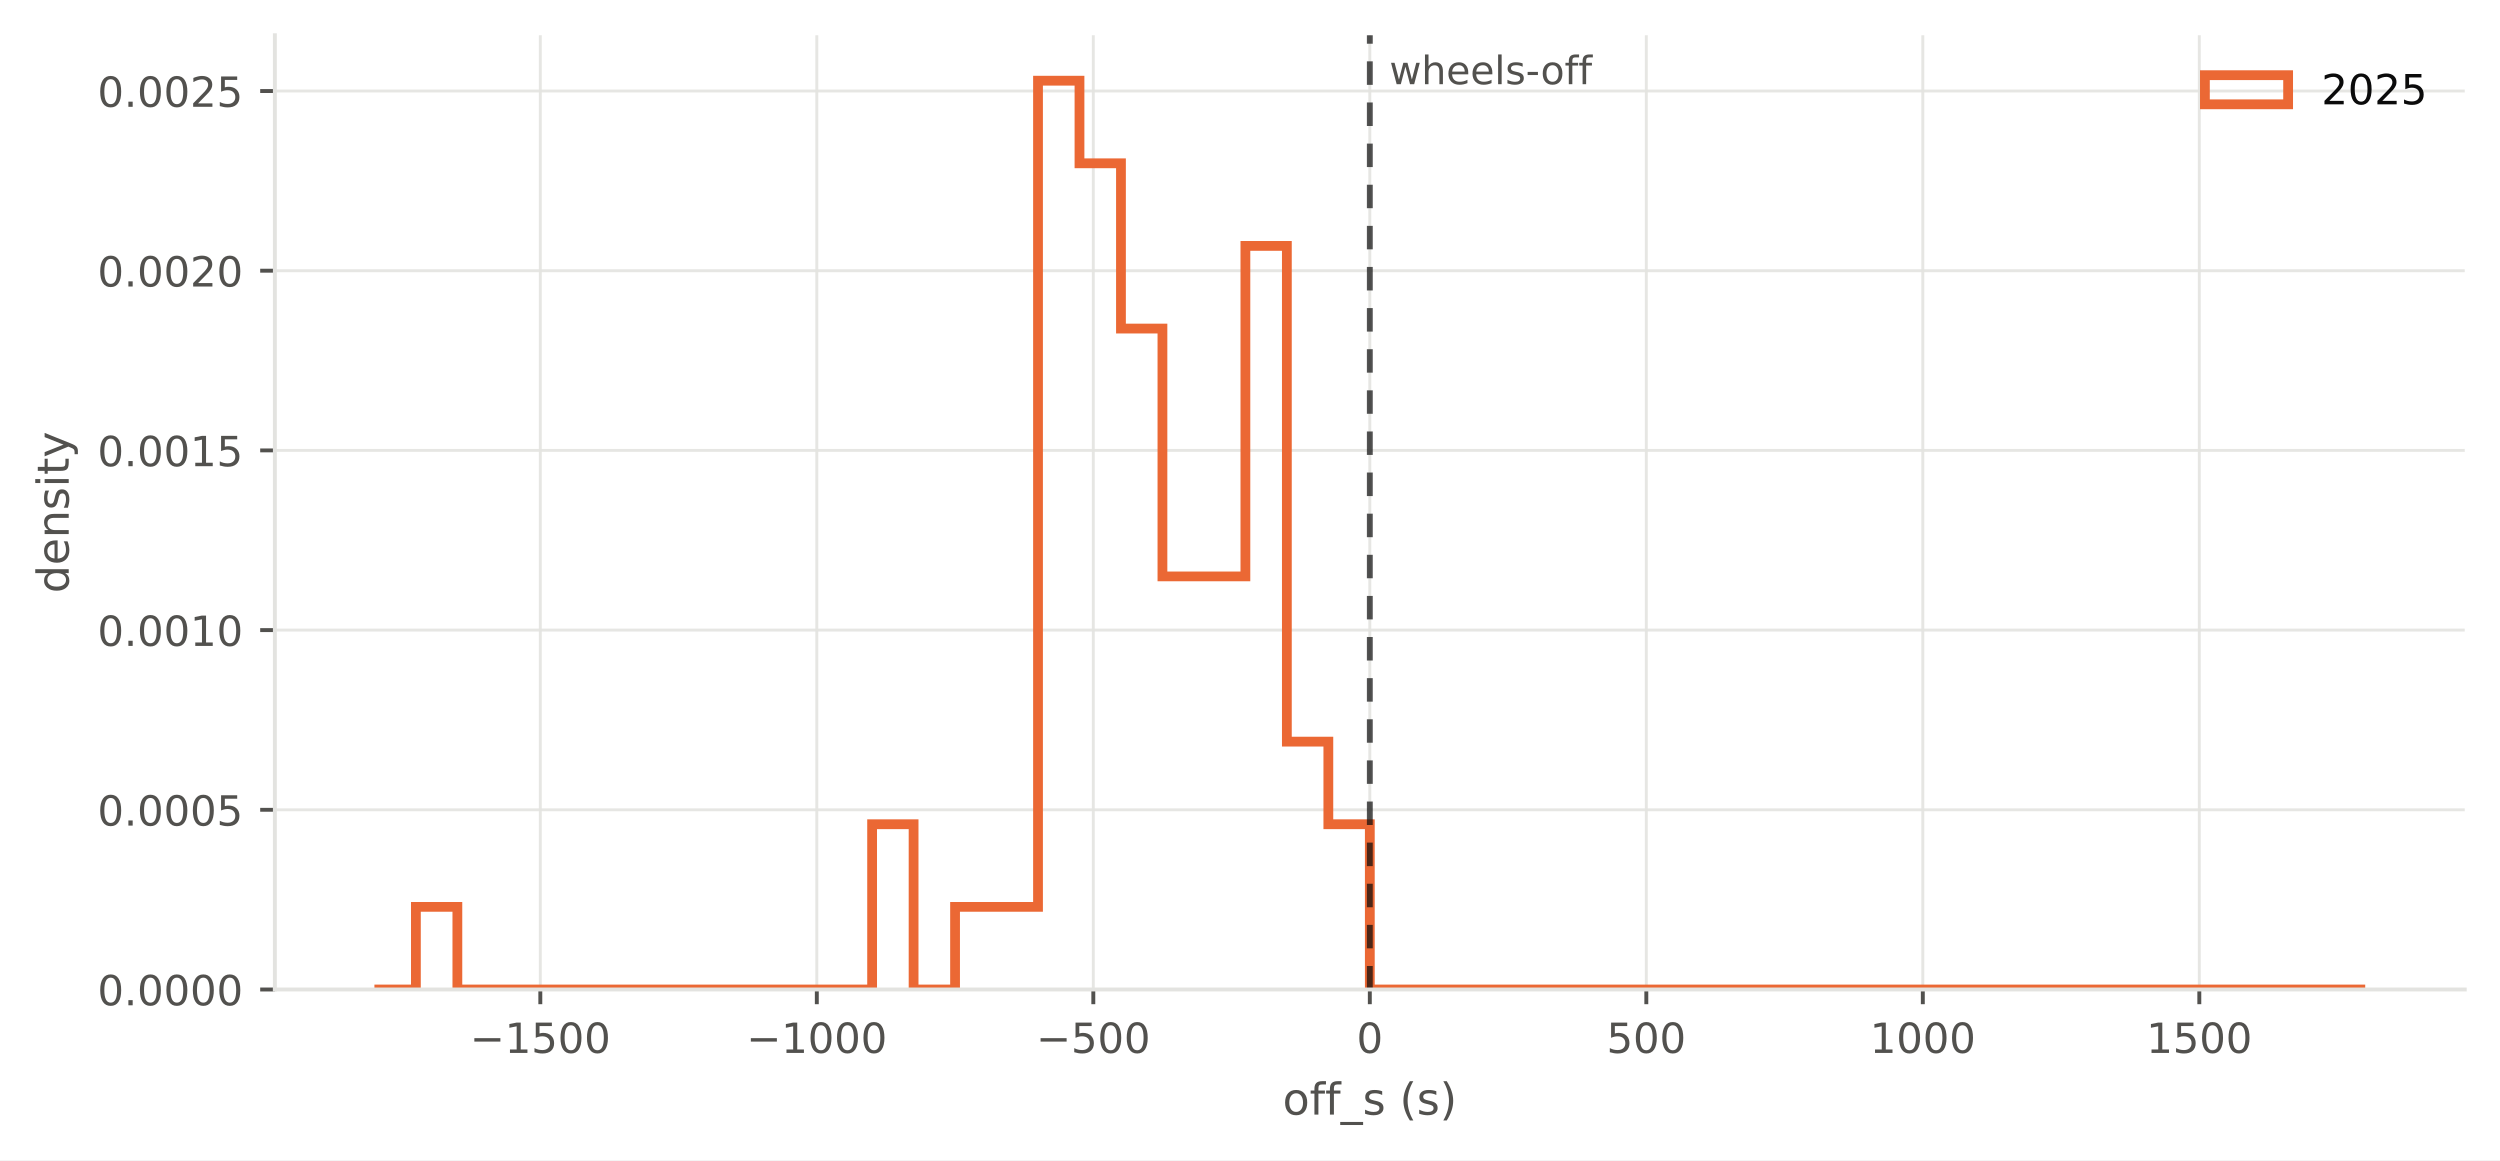
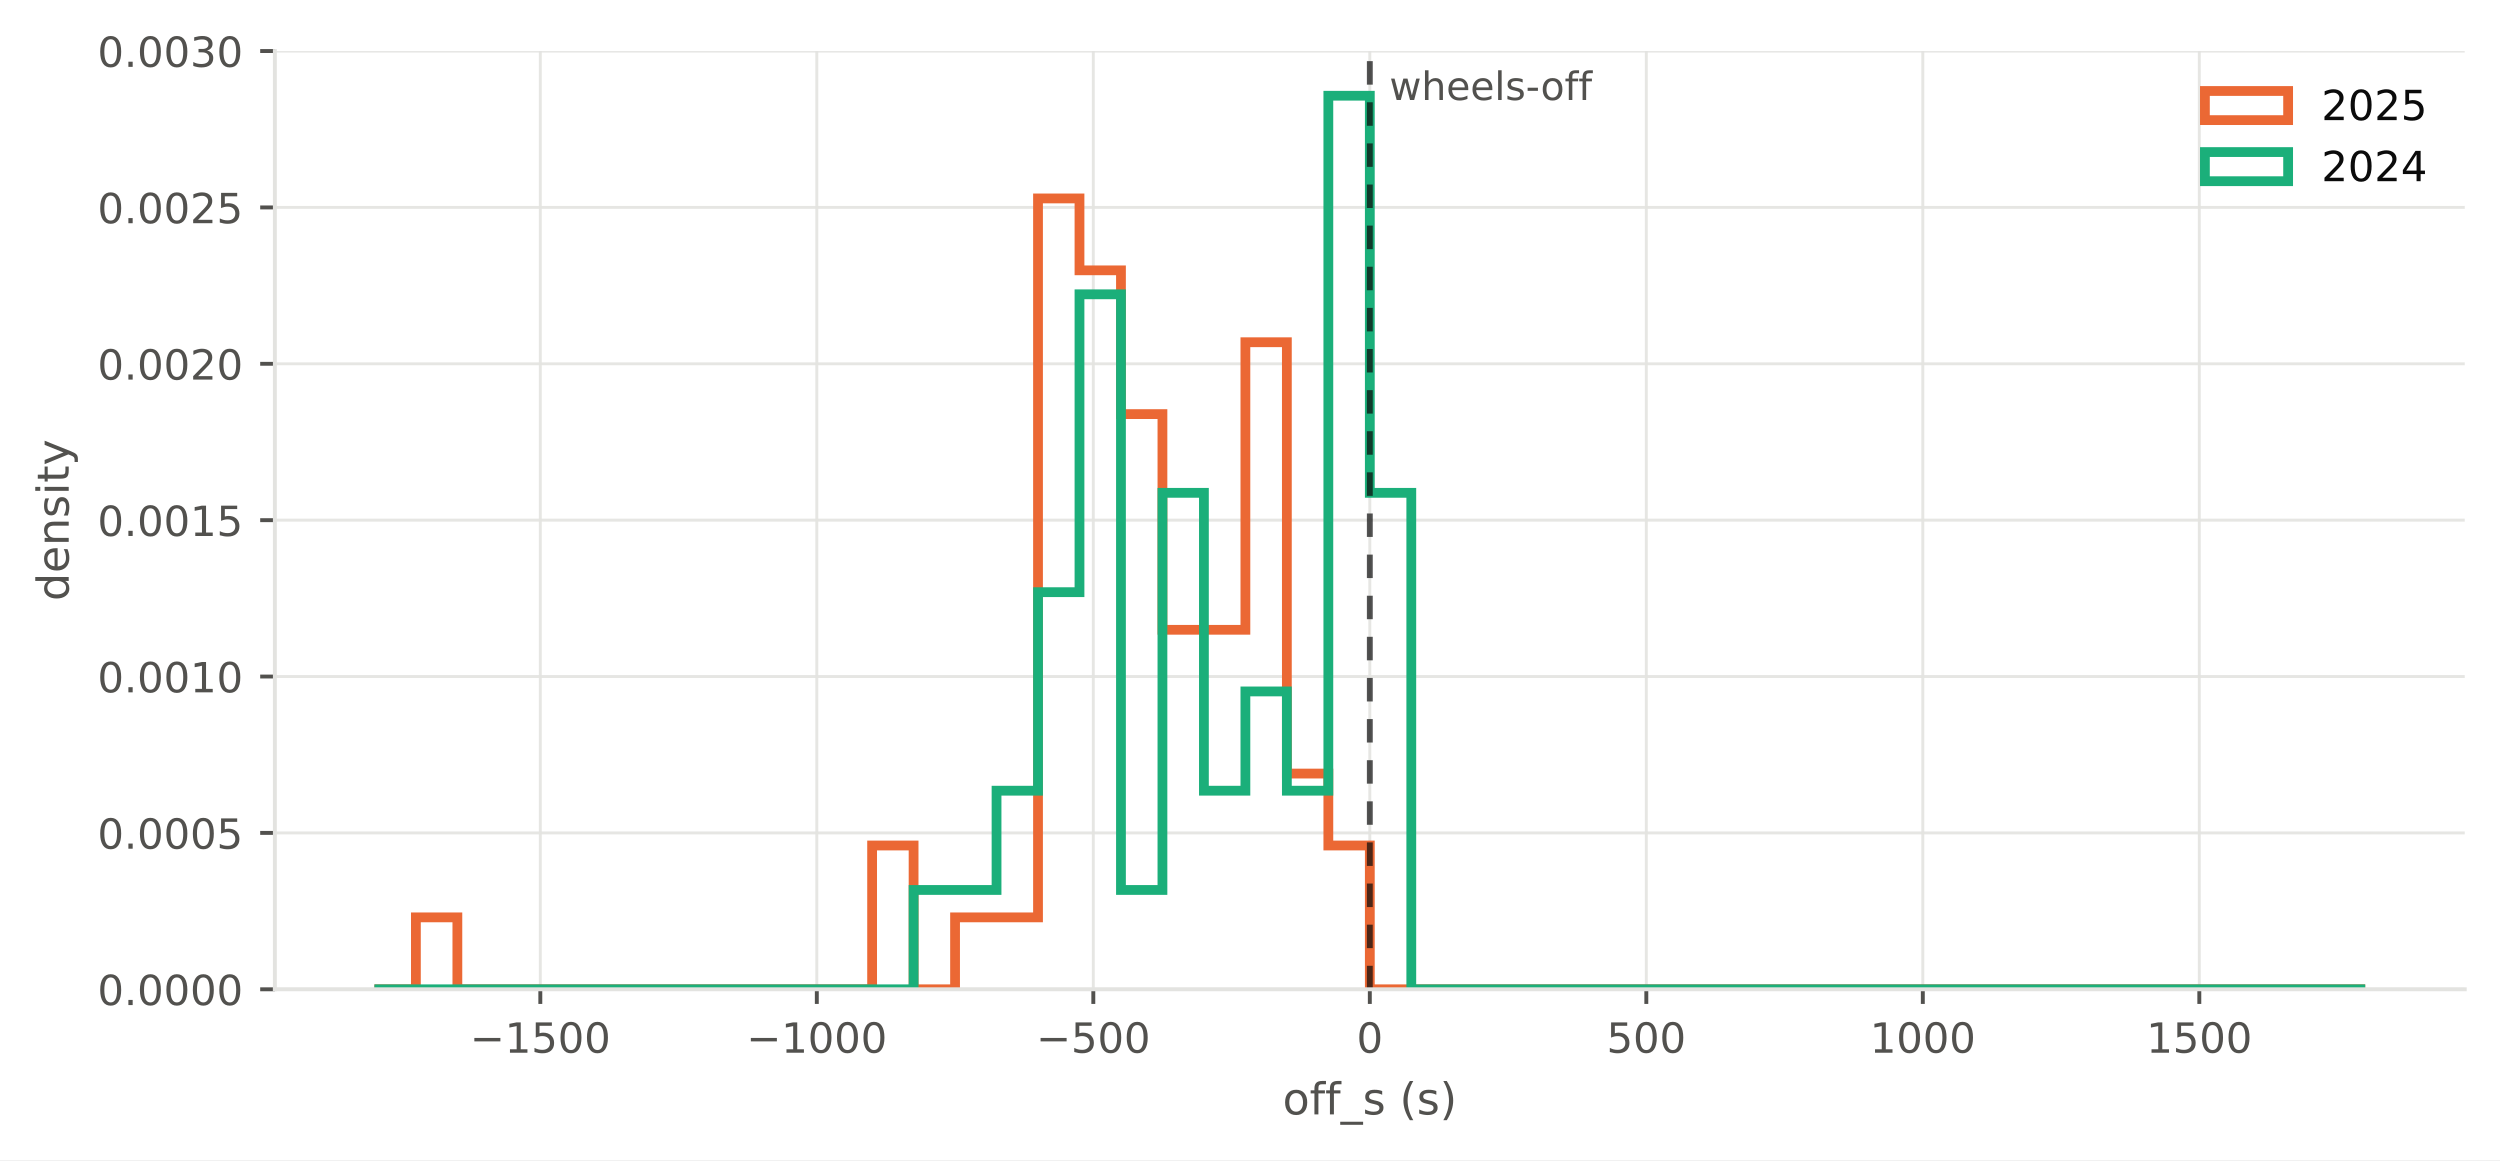
- <svg xmlns="http://www.w3.org/2000/svg" xmlns:xlink="http://www.w3.org/1999/xlink" width="510.707pt" height="237.022pt" viewBox="0 0 510.707 237.022" version="1.1">
+ <svg xmlns="http://www.w3.org/2000/svg" xmlns:xlink="http://www.w3.org/1999/xlink" width="510.707pt" height="236.979pt" viewBox="0 0 510.707 236.979" version="1.1">
  <defs>
    <style type="text/css">*{stroke-linejoin: round; stroke-linecap: butt}</style>
  </defs>
  <g id="figure_1">
    <g id="patch_1">
-       <path d="M 0 237.022  L 510.707 237.022  L 510.707 0  L 0 0  z " style="fill: #ffffff" />
+       <path d="M 0 236.979  L 510.707 236.979  L 510.707 0  L 0 0  z " style="fill: #ffffff" />
    </g>
    <g id="axes_1">
      <g id="patch_2">
-         <path d="M 56.152 202.135  L 503.507 202.135  L 503.507 7.2  L 56.152 7.2  z " style="fill: #ffffff" />
+         <path d="M 56.152 202.092  L 503.507 202.092  L 503.507 10.429  L 56.152 10.429  z " style="fill: #ffffff" />
      </g>
      <g id="matplotlib.axis_1">
        <g id="xtick_1">
          <g id="line2d_1">
-             <path d="M 110.377 202.135  L 110.377 7.2  " clip-path="url(#pdf9d7097d1)" style="fill: none; stroke: #e3e3e0; stroke-opacity: 0.9; stroke-width: 0.6; stroke-linecap: square" />
+             <path d="M 110.377 202.092  L 110.377 10.429  " clip-path="url(#p110b39c053)" style="fill: none; stroke: #e3e3e0; stroke-opacity: 0.9; stroke-width: 0.6; stroke-linecap: square" />
          </g>
          <g id="line2d_2">
            <defs>
-               <path id="mf3d784b08e" d="M 0 0  L 0 3  " style="stroke: #52514e; stroke-width: 0.8" />
+               <path id="m35bd0a7bce" d="M 0 0  L 0 3  " style="stroke: #52514e; stroke-width: 0.8" />
            </defs>
            <g>
-               <use xlink:href="#mf3d784b08e" x="110.377" y="202.135" style="fill: #52514e; stroke: #52514e; stroke-width: 0.8" />
+               <use xlink:href="#m35bd0a7bce" x="110.377" y="202.092" style="fill: #52514e; stroke: #52514e; stroke-width: 0.8" />
            </g>
          </g>
          <g id="text_1">
-             <g style="fill: #52514e" transform="translate(95.99952 215.0939) scale(0.085 -0.085)">
+             <g style="fill: #52514e" transform="translate(95.99952 215.0505) scale(0.085 -0.085)">
              <defs>
                <path id="DejaVuSans-2212" d="M 678 2272  L 4684 2272  L 4684 1741  L 678 1741  L 678 2272  z " transform="scale(0.015625)" />
                <path id="DejaVuSans-31" d="M 794 531  L 1825 531  L 1825 4091  L 703 3866  L 703 4441  L 1819 4666  L 2450 4666  L 2450 531  L 3481 531  L 3481 0  L 794 0  L 794 531  z " transform="scale(0.015625)" />
                <path id="DejaVuSans-35" d="M 691 4666  L 3169 4666  L 3169 4134  L 1269 4134  L 1269 2991  Q 1406 3038 1543 3061  Q 1681 3084 1819 3084  Q 2600 3084 3056 2656  Q 3513 2228 3513 1497  Q 3513 744 3044 326  Q 2575 -91 1722 -91  Q 1428 -91 1123 -41  Q 819 9 494 109  L 494 744  Q 775 591 1075 516  Q 1375 441 1709 441  Q 2250 441 2565 725  Q 2881 1009 2881 1497  Q 2881 1984 2565 2268  Q 2250 2553 1709 2553  Q 1456 2553 1204 2497  Q 953 2441 691 2322  L 691 4666  z " transform="scale(0.015625)" />
                <path id="DejaVuSans-30" d="M 2034 4250  Q 1547 4250 1301 3770  Q 1056 3291 1056 2328  Q 1056 1369 1301 889  Q 1547 409 2034 409  Q 2525 409 2770 889  Q 3016 1369 3016 2328  Q 3016 3291 2770 3770  Q 2525 4250 2034 4250  z M 2034 4750  Q 2819 4750 3233 4129  Q 3647 3509 3647 2328  Q 3647 1150 3233 529  Q 2819 -91 2034 -91  Q 1250 -91 836 529  Q 422 1150 422 2328  Q 422 3509 836 4129  Q 1250 4750 2034 4750  z " transform="scale(0.015625)" />
              </defs>
              <use xlink:href="#DejaVuSans-2212" />
              <use xlink:href="#DejaVuSans-31" transform="translate(83.78906 0)" />
              <use xlink:href="#DejaVuSans-35" transform="translate(147.4121 0)" />
              <use xlink:href="#DejaVuSans-30" transform="translate(211.0352 0)" />
              <use xlink:href="#DejaVuSans-30" transform="translate(274.6582 0)" />
            </g>
          </g>
        </g>
        <g id="xtick_2">
          <g id="line2d_3">
-             <path d="M 166.861 202.135  L 166.861 7.2  " clip-path="url(#pdf9d7097d1)" style="fill: none; stroke: #e3e3e0; stroke-opacity: 0.9; stroke-width: 0.6; stroke-linecap: square" />
+             <path d="M 166.861 202.092  L 166.861 10.429  " clip-path="url(#p110b39c053)" style="fill: none; stroke: #e3e3e0; stroke-opacity: 0.9; stroke-width: 0.6; stroke-linecap: square" />
          </g>
          <g id="line2d_4">
            <g>
-               <use xlink:href="#mf3d784b08e" x="166.861" y="202.135" style="fill: #52514e; stroke: #52514e; stroke-width: 0.8" />
+               <use xlink:href="#m35bd0a7bce" x="166.861" y="202.092" style="fill: #52514e; stroke: #52514e; stroke-width: 0.8" />
            </g>
          </g>
          <g id="text_2">
-             <g style="fill: #52514e" transform="translate(152.4837 215.0939) scale(0.085 -0.085)">
+             <g style="fill: #52514e" transform="translate(152.4837 215.0505) scale(0.085 -0.085)">
              <use xlink:href="#DejaVuSans-2212" />
              <use xlink:href="#DejaVuSans-31" transform="translate(83.78906 0)" />
              <use xlink:href="#DejaVuSans-30" transform="translate(147.4121 0)" />
              <use xlink:href="#DejaVuSans-30" transform="translate(211.0352 0)" />
              <use xlink:href="#DejaVuSans-30" transform="translate(274.6582 0)" />
            </g>
          </g>
        </g>
        <g id="xtick_3">
          <g id="line2d_5">
-             <path d="M 223.345 202.135  L 223.345 7.2  " clip-path="url(#pdf9d7097d1)" style="fill: none; stroke: #e3e3e0; stroke-opacity: 0.9; stroke-width: 0.6; stroke-linecap: square" />
+             <path d="M 223.345 202.092  L 223.345 10.429  " clip-path="url(#p110b39c053)" style="fill: none; stroke: #e3e3e0; stroke-opacity: 0.9; stroke-width: 0.6; stroke-linecap: square" />
          </g>
          <g id="line2d_6">
            <g>
-               <use xlink:href="#mf3d784b08e" x="223.345" y="202.135" style="fill: #52514e; stroke: #52514e; stroke-width: 0.8" />
+               <use xlink:href="#m35bd0a7bce" x="223.345" y="202.092" style="fill: #52514e; stroke: #52514e; stroke-width: 0.8" />
            </g>
          </g>
          <g id="text_3">
-             <g style="fill: #52514e" transform="translate(211.6719 215.0939) scale(0.085 -0.085)">
+             <g style="fill: #52514e" transform="translate(211.6719 215.0505) scale(0.085 -0.085)">
              <use xlink:href="#DejaVuSans-2212" />
              <use xlink:href="#DejaVuSans-35" transform="translate(83.78906 0)" />
              <use xlink:href="#DejaVuSans-30" transform="translate(147.4121 0)" />
              <use xlink:href="#DejaVuSans-30" transform="translate(211.0352 0)" />
            </g>
          </g>
        </g>
        <g id="xtick_4">
          <g id="line2d_7">
-             <path d="M 279.83 202.135  L 279.83 7.2  " clip-path="url(#pdf9d7097d1)" style="fill: none; stroke: #e3e3e0; stroke-opacity: 0.9; stroke-width: 0.6; stroke-linecap: square" />
+             <path d="M 279.83 202.092  L 279.83 10.429  " clip-path="url(#p110b39c053)" style="fill: none; stroke: #e3e3e0; stroke-opacity: 0.9; stroke-width: 0.6; stroke-linecap: square" />
          </g>
          <g id="line2d_8">
            <g>
-               <use xlink:href="#mf3d784b08e" x="279.83" y="202.135" style="fill: #52514e; stroke: #52514e; stroke-width: 0.8" />
+               <use xlink:href="#m35bd0a7bce" x="279.83" y="202.092" style="fill: #52514e; stroke: #52514e; stroke-width: 0.8" />
            </g>
          </g>
          <g id="text_4">
-             <g style="fill: #52514e" transform="translate(277.1256 215.0939) scale(0.085 -0.085)">
+             <g style="fill: #52514e" transform="translate(277.1256 215.0505) scale(0.085 -0.085)">
              <use xlink:href="#DejaVuSans-30" />
            </g>
          </g>
        </g>
        <g id="xtick_5">
          <g id="line2d_9">
-             <path d="M 336.314 202.135  L 336.314 7.2  " clip-path="url(#pdf9d7097d1)" style="fill: none; stroke: #e3e3e0; stroke-opacity: 0.9; stroke-width: 0.6; stroke-linecap: square" />
+             <path d="M 336.314 202.092  L 336.314 10.429  " clip-path="url(#p110b39c053)" style="fill: none; stroke: #e3e3e0; stroke-opacity: 0.9; stroke-width: 0.6; stroke-linecap: square" />
          </g>
          <g id="line2d_10">
            <g>
-               <use xlink:href="#mf3d784b08e" x="336.314" y="202.135" style="fill: #52514e; stroke: #52514e; stroke-width: 0.8" />
+               <use xlink:href="#m35bd0a7bce" x="336.314" y="202.092" style="fill: #52514e; stroke: #52514e; stroke-width: 0.8" />
            </g>
          </g>
          <g id="text_5">
-             <g style="fill: #52514e" transform="translate(328.2016 215.0939) scale(0.085 -0.085)">
+             <g style="fill: #52514e" transform="translate(328.2016 215.0505) scale(0.085 -0.085)">
              <use xlink:href="#DejaVuSans-35" />
              <use xlink:href="#DejaVuSans-30" transform="translate(63.62305 0)" />
              <use xlink:href="#DejaVuSans-30" transform="translate(127.2461 0)" />
            </g>
          </g>
        </g>
        <g id="xtick_6">
          <g id="line2d_11">
-             <path d="M 392.798 202.135  L 392.798 7.2  " clip-path="url(#pdf9d7097d1)" style="fill: none; stroke: #e3e3e0; stroke-opacity: 0.9; stroke-width: 0.6; stroke-linecap: square" />
+             <path d="M 392.798 202.092  L 392.798 10.429  " clip-path="url(#p110b39c053)" style="fill: none; stroke: #e3e3e0; stroke-opacity: 0.9; stroke-width: 0.6; stroke-linecap: square" />
          </g>
          <g id="line2d_12">
            <g>
-               <use xlink:href="#mf3d784b08e" x="392.798" y="202.135" style="fill: #52514e; stroke: #52514e; stroke-width: 0.8" />
+               <use xlink:href="#m35bd0a7bce" x="392.798" y="202.092" style="fill: #52514e; stroke: #52514e; stroke-width: 0.8" />
            </g>
          </g>
          <g id="text_6">
-             <g style="fill: #52514e" transform="translate(381.9817 215.0939) scale(0.085 -0.085)">
+             <g style="fill: #52514e" transform="translate(381.9817 215.0505) scale(0.085 -0.085)">
              <use xlink:href="#DejaVuSans-31" />
              <use xlink:href="#DejaVuSans-30" transform="translate(63.62305 0)" />
              <use xlink:href="#DejaVuSans-30" transform="translate(127.2461 0)" />
              <use xlink:href="#DejaVuSans-30" transform="translate(190.8691 0)" />
            </g>
          </g>
        </g>
        <g id="xtick_7">
          <g id="line2d_13">
-             <path d="M 449.282 202.135  L 449.282 7.2  " clip-path="url(#pdf9d7097d1)" style="fill: none; stroke: #e3e3e0; stroke-opacity: 0.9; stroke-width: 0.6; stroke-linecap: square" />
+             <path d="M 449.282 202.092  L 449.282 10.429  " clip-path="url(#p110b39c053)" style="fill: none; stroke: #e3e3e0; stroke-opacity: 0.9; stroke-width: 0.6; stroke-linecap: square" />
          </g>
          <g id="line2d_14">
            <g>
-               <use xlink:href="#mf3d784b08e" x="449.282" y="202.135" style="fill: #52514e; stroke: #52514e; stroke-width: 0.8" />
+               <use xlink:href="#m35bd0a7bce" x="449.282" y="202.092" style="fill: #52514e; stroke: #52514e; stroke-width: 0.8" />
            </g>
          </g>
          <g id="text_7">
-             <g style="fill: #52514e" transform="translate(438.4658 215.0939) scale(0.085 -0.085)">
+             <g style="fill: #52514e" transform="translate(438.4658 215.0505) scale(0.085 -0.085)">
              <use xlink:href="#DejaVuSans-31" />
              <use xlink:href="#DejaVuSans-35" transform="translate(63.62305 0)" />
              <use xlink:href="#DejaVuSans-30" transform="translate(127.2461 0)" />
              <use xlink:href="#DejaVuSans-30" transform="translate(190.8691 0)" />
            </g>
          </g>
        </g>
        <g id="text_8">
-           <g style="fill: #52514e" transform="translate(262.0279 227.7002) scale(0.09 -0.09)">
+           <g style="fill: #52514e" transform="translate(262.0279 227.6568) scale(0.09 -0.09)">
            <defs>
              <path id="DejaVuSans-6f" d="M 1959 3097  Q 1497 3097 1228 2736  Q 959 2375 959 1747  Q 959 1119 1226 758  Q 1494 397 1959 397  Q 2419 397 2687 759  Q 2956 1122 2956 1747  Q 2956 2369 2687 2733  Q 2419 3097 1959 3097  z M 1959 3584  Q 2709 3584 3137 3096  Q 3566 2609 3566 1747  Q 3566 888 3137 398  Q 2709 -91 1959 -91  Q 1206 -91 779 398  Q 353 888 353 1747  Q 353 2609 779 3096  Q 1206 3584 1959 3584  z " transform="scale(0.015625)" />
              <path id="DejaVuSans-66" d="M 2375 4863  L 2375 4384  L 1825 4384  Q 1516 4384 1395 4259  Q 1275 4134 1275 3809  L 1275 3500  L 2222 3500  L 2222 3053  L 1275 3053  L 1275 0  L 697 0  L 697 3053  L 147 3053  L 147 3500  L 697 3500  L 697 3744  Q 697 4328 969 4595  Q 1241 4863 1831 4863  L 2375 4863  z " transform="scale(0.015625)" />
              <path id="DejaVuSans-5f" d="M 3263 -1063  L 3263 -1509  L -63 -1509  L -63 -1063  L 3263 -1063  z " transform="scale(0.015625)" />
              <path id="DejaVuSans-73" d="M 2834 3397  L 2834 2853  Q 2591 2978 2328 3040  Q 2066 3103 1784 3103  Q 1356 3103 1142 2972  Q 928 2841 928 2578  Q 928 2378 1081 2264  Q 1234 2150 1697 2047  L 1894 2003  Q 2506 1872 2764 1633  Q 3022 1394 3022 966  Q 3022 478 2636 193  Q 2250 -91 1575 -91  Q 1294 -91 989 -36  Q 684 19 347 128  L 347 722  Q 666 556 975 473  Q 1284 391 1588 391  Q 1994 391 2212 530  Q 2431 669 2431 922  Q 2431 1156 2273 1281  Q 2116 1406 1581 1522  L 1381 1569  Q 847 1681 609 1914  Q 372 2147 372 2553  Q 372 3047 722 3315  Q 1072 3584 1716 3584  Q 2034 3584 2315 3537  Q 2597 3491 2834 3397  z " transform="scale(0.015625)" />
              <path id="DejaVuSans-20" transform="scale(0.015625)" />
              <path id="DejaVuSans-28" d="M 1984 4856  Q 1566 4138 1362 3434  Q 1159 2731 1159 2009  Q 1159 1288 1364 580  Q 1569 -128 1984 -844  L 1484 -844  Q 1016 -109 783 600  Q 550 1309 550 2009  Q 550 2706 781 3412  Q 1013 4119 1484 4856  L 1984 4856  z " transform="scale(0.015625)" />
              <path id="DejaVuSans-29" d="M 513 4856  L 1013 4856  Q 1481 4119 1714 3412  Q 1947 2706 1947 2009  Q 1947 1309 1714 600  Q 1481 -109 1013 -844  L 513 -844  Q 928 -128 1133 580  Q 1338 1288 1338 2009  Q 1338 2731 1133 3434  Q 928 4138 513 4856  z " transform="scale(0.015625)" />
            </defs>
            <use xlink:href="#DejaVuSans-6f" />
            <use xlink:href="#DejaVuSans-66" transform="translate(61.18164 0)" />
            <use xlink:href="#DejaVuSans-66" transform="translate(96.38672 0)" />
            <use xlink:href="#DejaVuSans-5f" transform="translate(131.5918 0)" />
            <use xlink:href="#DejaVuSans-73" transform="translate(181.5918 0)" />
            <use xlink:href="#DejaVuSans-20" transform="translate(233.6914 0)" />
            <use xlink:href="#DejaVuSans-28" transform="translate(265.4785 0)" />
            <use xlink:href="#DejaVuSans-73" transform="translate(304.4922 0)" />
            <use xlink:href="#DejaVuSans-29" transform="translate(356.5918 0)" />
          </g>
        </g>
      </g>
      <g id="matplotlib.axis_2">
        <g id="ytick_1">
          <g id="line2d_15">
-             <path d="M 56.152 202.135  L 503.507 202.135  " clip-path="url(#pdf9d7097d1)" style="fill: none; stroke: #e3e3e0; stroke-opacity: 0.9; stroke-width: 0.6; stroke-linecap: square" />
+             <path d="M 56.152 202.092  L 503.507 202.092  " clip-path="url(#p110b39c053)" style="fill: none; stroke: #e3e3e0; stroke-opacity: 0.9; stroke-width: 0.6; stroke-linecap: square" />
          </g>
          <g id="line2d_16">
            <defs>
-               <path id="m4a157e1dc4" d="M 0 0  L -3 0  " style="stroke: #52514e; stroke-width: 0.8" />
+               <path id="m463d131936" d="M 0 0  L -3 0  " style="stroke: #52514e; stroke-width: 0.8" />
            </defs>
            <g>
-               <use xlink:href="#m4a157e1dc4" x="56.152" y="202.135" style="fill: #52514e; stroke: #52514e; stroke-width: 0.8" />
+               <use xlink:href="#m463d131936" x="56.152" y="202.092" style="fill: #52514e; stroke: #52514e; stroke-width: 0.8" />
            </g>
          </g>
          <g id="text_9">
-             <g style="fill: #52514e" transform="translate(19.91031 205.3646) scale(0.085 -0.085)">
+             <g style="fill: #52514e" transform="translate(19.91031 205.3212) scale(0.085 -0.085)">
              <defs>
                <path id="DejaVuSans-2e" d="M 684 794  L 1344 794  L 1344 0  L 684 0  L 684 794  z " transform="scale(0.015625)" />
              </defs>
              <use xlink:href="#DejaVuSans-30" />
              <use xlink:href="#DejaVuSans-2e" transform="translate(63.62305 0)" />
              <use xlink:href="#DejaVuSans-30" transform="translate(95.41016 0)" />
              <use xlink:href="#DejaVuSans-30" transform="translate(159.0332 0)" />
              <use xlink:href="#DejaVuSans-30" transform="translate(222.6562 0)" />
              <use xlink:href="#DejaVuSans-30" transform="translate(286.2793 0)" />
            </g>
          </g>
        </g>
        <g id="ytick_2">
          <g id="line2d_17">
-             <path d="M 56.152 165.427  L 503.507 165.427  " clip-path="url(#pdf9d7097d1)" style="fill: none; stroke: #e3e3e0; stroke-opacity: 0.9; stroke-width: 0.6; stroke-linecap: square" />
+             <path d="M 56.152 170.148  L 503.507 170.148  " clip-path="url(#p110b39c053)" style="fill: none; stroke: #e3e3e0; stroke-opacity: 0.9; stroke-width: 0.6; stroke-linecap: square" />
          </g>
          <g id="line2d_18">
            <g>
-               <use xlink:href="#m4a157e1dc4" x="56.152" y="165.427" style="fill: #52514e; stroke: #52514e; stroke-width: 0.8" />
+               <use xlink:href="#m463d131936" x="56.152" y="170.148" style="fill: #52514e; stroke: #52514e; stroke-width: 0.8" />
            </g>
          </g>
          <g id="text_10">
-             <g style="fill: #52514e" transform="translate(19.91031 168.656) scale(0.085 -0.085)">
+             <g style="fill: #52514e" transform="translate(19.91031 173.3774) scale(0.085 -0.085)">
              <use xlink:href="#DejaVuSans-30" />
              <use xlink:href="#DejaVuSans-2e" transform="translate(63.62305 0)" />
              <use xlink:href="#DejaVuSans-30" transform="translate(95.41016 0)" />
              <use xlink:href="#DejaVuSans-30" transform="translate(159.0332 0)" />
              <use xlink:href="#DejaVuSans-30" transform="translate(222.6562 0)" />
              <use xlink:href="#DejaVuSans-35" transform="translate(286.2793 0)" />
            </g>
          </g>
        </g>
        <g id="ytick_3">
          <g id="line2d_19">
-             <path d="M 56.152 128.718  L 503.507 128.718  " clip-path="url(#pdf9d7097d1)" style="fill: none; stroke: #e3e3e0; stroke-opacity: 0.9; stroke-width: 0.6; stroke-linecap: square" />
+             <path d="M 56.152 138.204  L 503.507 138.204  " clip-path="url(#p110b39c053)" style="fill: none; stroke: #e3e3e0; stroke-opacity: 0.9; stroke-width: 0.6; stroke-linecap: square" />
          </g>
          <g id="line2d_20">
            <g>
-               <use xlink:href="#m4a157e1dc4" x="56.152" y="128.718" style="fill: #52514e; stroke: #52514e; stroke-width: 0.8" />
+               <use xlink:href="#m463d131936" x="56.152" y="138.204" style="fill: #52514e; stroke: #52514e; stroke-width: 0.8" />
            </g>
          </g>
          <g id="text_11">
-             <g style="fill: #52514e" transform="translate(19.91031 131.9474) scale(0.085 -0.085)">
+             <g style="fill: #52514e" transform="translate(19.91031 141.4337) scale(0.085 -0.085)">
              <use xlink:href="#DejaVuSans-30" />
              <use xlink:href="#DejaVuSans-2e" transform="translate(63.62305 0)" />
              <use xlink:href="#DejaVuSans-30" transform="translate(95.41016 0)" />
              <use xlink:href="#DejaVuSans-30" transform="translate(159.0332 0)" />
              <use xlink:href="#DejaVuSans-31" transform="translate(222.6562 0)" />
              <use xlink:href="#DejaVuSans-30" transform="translate(286.2793 0)" />
            </g>
          </g>
        </g>
        <g id="ytick_4">
          <g id="line2d_21">
-             <path d="M 56.152 92.009  L 503.507 92.009  " clip-path="url(#pdf9d7097d1)" style="fill: none; stroke: #e3e3e0; stroke-opacity: 0.9; stroke-width: 0.6; stroke-linecap: square" />
+             <path d="M 56.152 106.261  L 503.507 106.261  " clip-path="url(#p110b39c053)" style="fill: none; stroke: #e3e3e0; stroke-opacity: 0.9; stroke-width: 0.6; stroke-linecap: square" />
          </g>
          <g id="line2d_22">
            <g>
-               <use xlink:href="#m4a157e1dc4" x="56.152" y="92.009" style="fill: #52514e; stroke: #52514e; stroke-width: 0.8" />
+               <use xlink:href="#m463d131936" x="56.152" y="106.261" style="fill: #52514e; stroke: #52514e; stroke-width: 0.8" />
            </g>
          </g>
          <g id="text_12">
-             <g style="fill: #52514e" transform="translate(19.91031 95.23882) scale(0.085 -0.085)">
+             <g style="fill: #52514e" transform="translate(19.91031 109.4899) scale(0.085 -0.085)">
              <use xlink:href="#DejaVuSans-30" />
              <use xlink:href="#DejaVuSans-2e" transform="translate(63.62305 0)" />
              <use xlink:href="#DejaVuSans-30" transform="translate(95.41016 0)" />
              <use xlink:href="#DejaVuSans-30" transform="translate(159.0332 0)" />
              <use xlink:href="#DejaVuSans-31" transform="translate(222.6562 0)" />
              <use xlink:href="#DejaVuSans-35" transform="translate(286.2793 0)" />
            </g>
          </g>
        </g>
        <g id="ytick_5">
          <g id="line2d_23">
-             <path d="M 56.152 55.301  L 503.507 55.301  " clip-path="url(#pdf9d7097d1)" style="fill: none; stroke: #e3e3e0; stroke-opacity: 0.9; stroke-width: 0.6; stroke-linecap: square" />
+             <path d="M 56.152 74.317  L 503.507 74.317  " clip-path="url(#p110b39c053)" style="fill: none; stroke: #e3e3e0; stroke-opacity: 0.9; stroke-width: 0.6; stroke-linecap: square" />
          </g>
          <g id="line2d_24">
            <g>
-               <use xlink:href="#m4a157e1dc4" x="56.152" y="55.301" style="fill: #52514e; stroke: #52514e; stroke-width: 0.8" />
+               <use xlink:href="#m463d131936" x="56.152" y="74.317" style="fill: #52514e; stroke: #52514e; stroke-width: 0.8" />
            </g>
          </g>
          <g id="text_13">
-             <g style="fill: #52514e" transform="translate(19.91031 58.53024) scale(0.085 -0.085)">
+             <g style="fill: #52514e" transform="translate(19.91031 77.54617) scale(0.085 -0.085)">
              <defs>
                <path id="DejaVuSans-32" d="M 1228 531  L 3431 531  L 3431 0  L 469 0  L 469 531  Q 828 903 1448 1529  Q 2069 2156 2228 2338  Q 2531 2678 2651 2914  Q 2772 3150 2772 3378  Q 2772 3750 2511 3984  Q 2250 4219 1831 4219  Q 1534 4219 1204 4116  Q 875 4013 500 3803  L 500 4441  Q 881 4594 1212 4672  Q 1544 4750 1819 4750  Q 2544 4750 2975 4387  Q 3406 4025 3406 3419  Q 3406 3131 3298 2873  Q 3191 2616 2906 2266  Q 2828 2175 2409 1742  Q 1991 1309 1228 531  z " transform="scale(0.015625)" />
              </defs>
              <use xlink:href="#DejaVuSans-30" />
              <use xlink:href="#DejaVuSans-2e" transform="translate(63.62305 0)" />
              <use xlink:href="#DejaVuSans-30" transform="translate(95.41016 0)" />
              <use xlink:href="#DejaVuSans-30" transform="translate(159.0332 0)" />
              <use xlink:href="#DejaVuSans-32" transform="translate(222.6562 0)" />
              <use xlink:href="#DejaVuSans-30" transform="translate(286.2793 0)" />
            </g>
          </g>
        </g>
        <g id="ytick_6">
          <g id="line2d_25">
-             <path d="M 56.152 18.592  L 503.507 18.592  " clip-path="url(#pdf9d7097d1)" style="fill: none; stroke: #e3e3e0; stroke-opacity: 0.9; stroke-width: 0.6; stroke-linecap: square" />
+             <path d="M 56.152 42.373  L 503.507 42.373  " clip-path="url(#p110b39c053)" style="fill: none; stroke: #e3e3e0; stroke-opacity: 0.9; stroke-width: 0.6; stroke-linecap: square" />
          </g>
          <g id="line2d_26">
            <g>
-               <use xlink:href="#m4a157e1dc4" x="56.152" y="18.592" style="fill: #52514e; stroke: #52514e; stroke-width: 0.8" />
+               <use xlink:href="#m463d131936" x="56.152" y="42.373" style="fill: #52514e; stroke: #52514e; stroke-width: 0.8" />
            </g>
          </g>
          <g id="text_14">
-             <g style="fill: #52514e" transform="translate(19.91031 21.82165) scale(0.085 -0.085)">
+             <g style="fill: #52514e" transform="translate(19.91031 45.60242) scale(0.085 -0.085)">
              <use xlink:href="#DejaVuSans-30" />
              <use xlink:href="#DejaVuSans-2e" transform="translate(63.62305 0)" />
              <use xlink:href="#DejaVuSans-30" transform="translate(95.41016 0)" />
              <use xlink:href="#DejaVuSans-30" transform="translate(159.0332 0)" />
              <use xlink:href="#DejaVuSans-32" transform="translate(222.6562 0)" />
              <use xlink:href="#DejaVuSans-35" transform="translate(286.2793 0)" />
            </g>
          </g>
        </g>
-         <g id="text_15">
-           <g style="fill: #52514e" transform="translate(14.03859 121.1671) rotate(-90) scale(0.09 -0.09)">
+         <g id="ytick_7">
+           <g id="line2d_27">
+             <path d="M 56.152 10.429  L 503.507 10.429  " clip-path="url(#p110b39c053)" style="fill: none; stroke: #e3e3e0; stroke-opacity: 0.9; stroke-width: 0.6; stroke-linecap: square" />
+           </g>
+           <g id="line2d_28">
+             <g>
+               <use xlink:href="#m463d131936" x="56.152" y="10.429" style="fill: #52514e; stroke: #52514e; stroke-width: 0.8" />
+             </g>
+           </g>
+           <g id="text_15">
+             <g style="fill: #52514e" transform="translate(19.91031 13.65867) scale(0.085 -0.085)">
+               <defs>
+                 <path id="DejaVuSans-33" d="M 2597 2516  Q 3050 2419 3304 2112  Q 3559 1806 3559 1356  Q 3559 666 3084 287  Q 2609 -91 1734 -91  Q 1441 -91 1130 -33  Q 819 25 488 141  L 488 750  Q 750 597 1062 519  Q 1375 441 1716 441  Q 2309 441 2620 675  Q 2931 909 2931 1356  Q 2931 1769 2642 2001  Q 2353 2234 1838 2234  L 1294 2234  L 1294 2753  L 1863 2753  Q 2328 2753 2575 2939  Q 2822 3125 2822 3475  Q 2822 3834 2567 4026  Q 2313 4219 1838 4219  Q 1578 4219 1281 4162  Q 984 4106 628 3988  L 628 4550  Q 988 4650 1302 4700  Q 1616 4750 1894 4750  Q 2613 4750 3031 4423  Q 3450 4097 3450 3541  Q 3450 3153 3228 2886  Q 3006 2619 2597 2516  z " transform="scale(0.015625)" />
+               </defs>
+               <use xlink:href="#DejaVuSans-30" />
+               <use xlink:href="#DejaVuSans-2e" transform="translate(63.62305 0)" />
+               <use xlink:href="#DejaVuSans-30" transform="translate(95.41016 0)" />
+               <use xlink:href="#DejaVuSans-30" transform="translate(159.0332 0)" />
+               <use xlink:href="#DejaVuSans-33" transform="translate(222.6562 0)" />
+               <use xlink:href="#DejaVuSans-30" transform="translate(286.2793 0)" />
+             </g>
+           </g>
+         </g>
+         <g id="text_16">
+           <g style="fill: #52514e" transform="translate(14.03859 122.7601) rotate(-90) scale(0.09 -0.09)">
            <defs>
              <path id="DejaVuSans-64" d="M 2906 2969  L 2906 4863  L 3481 4863  L 3481 0  L 2906 0  L 2906 525  Q 2725 213 2448 61  Q 2172 -91 1784 -91  Q 1150 -91 751 415  Q 353 922 353 1747  Q 353 2572 751 3078  Q 1150 3584 1784 3584  Q 2172 3584 2448 3432  Q 2725 3281 2906 2969  z M 947 1747  Q 947 1113 1208 752  Q 1469 391 1925 391  Q 2381 391 2643 752  Q 2906 1113 2906 1747  Q 2906 2381 2643 2742  Q 2381 3103 1925 3103  Q 1469 3103 1208 2742  Q 947 2381 947 1747  z " transform="scale(0.015625)" />
              <path id="DejaVuSans-65" d="M 3597 1894  L 3597 1613  L 953 1613  Q 991 1019 1311 708  Q 1631 397 2203 397  Q 2534 397 2845 478  Q 3156 559 3463 722  L 3463 178  Q 3153 47 2828 -22  Q 2503 -91 2169 -91  Q 1331 -91 842 396  Q 353 884 353 1716  Q 353 2575 817 3079  Q 1281 3584 2069 3584  Q 2775 3584 3186 3129  Q 3597 2675 3597 1894  z M 3022 2063  Q 3016 2534 2758 2815  Q 2500 3097 2075 3097  Q 1594 3097 1305 2825  Q 1016 2553 972 2059  L 3022 2063  z " transform="scale(0.015625)" />
              <path id="DejaVuSans-6e" d="M 3513 2113  L 3513 0  L 2938 0  L 2938 2094  Q 2938 2591 2744 2837  Q 2550 3084 2163 3084  Q 1697 3084 1428 2787  Q 1159 2491 1159 1978  L 1159 0  L 581 0  L 581 3500  L 1159 3500  L 1159 2956  Q 1366 3272 1645 3428  Q 1925 3584 2291 3584  Q 2894 3584 3203 3211  Q 3513 2838 3513 2113  z " transform="scale(0.015625)" />
              <path id="DejaVuSans-69" d="M 603 3500  L 1178 3500  L 1178 0  L 603 0  L 603 3500  z M 603 4863  L 1178 4863  L 1178 4134  L 603 4134  L 603 4863  z " transform="scale(0.015625)" />
              <path id="DejaVuSans-74" d="M 1172 4494  L 1172 3500  L 2356 3500  L 2356 3053  L 1172 3053  L 1172 1153  Q 1172 725 1289 603  Q 1406 481 1766 481  L 2356 481  L 2356 0  L 1766 0  Q 1100 0 847 248  Q 594 497 594 1153  L 594 3053  L 172 3053  L 172 3500  L 594 3500  L 594 4494  L 1172 4494  z " transform="scale(0.015625)" />
              <path id="DejaVuSans-79" d="M 2059 -325  Q 1816 -950 1584 -1140  Q 1353 -1331 966 -1331  L 506 -1331  L 506 -850  L 844 -850  Q 1081 -850 1212 -737  Q 1344 -625 1503 -206  L 1606 56  L 191 3500  L 800 3500  L 1894 763  L 2988 3500  L 3597 3500  L 2059 -325  z " transform="scale(0.015625)" />
            </defs>
            <use xlink:href="#DejaVuSans-64" />
            <use xlink:href="#DejaVuSans-65" transform="translate(63.47656 0)" />
            <use xlink:href="#DejaVuSans-6e" transform="translate(125 0)" />
            <use xlink:href="#DejaVuSans-73" transform="translate(188.3789 0)" />
            <use xlink:href="#DejaVuSans-69" transform="translate(240.4785 0)" />
            <use xlink:href="#DejaVuSans-74" transform="translate(268.2617 0)" />
            <use xlink:href="#DejaVuSans-79" transform="translate(307.4707 0)" />
          </g>
        </g>
      </g>
      <g id="patch_3">
-         <path d="M 76.487 202.135  L 76.487 202.135  L 84.959 202.135  L 84.959 185.258  L 93.432 185.258  L 93.432 202.135  L 101.905 202.135  L 101.905 202.135  L 110.377 202.135  L 110.377 202.135  L 118.85 202.135  L 118.85 202.135  L 127.322 202.135  L 127.322 202.135  L 135.795 202.135  L 135.795 202.135  L 144.268 202.135  L 144.268 202.135  L 152.74 202.135  L 152.74 202.135  L 161.213 202.135  L 161.213 202.135  L 169.686 202.135  L 169.686 202.135  L 178.158 202.135  L 178.158 168.38  L 186.631 168.38  L 186.631 202.135  L 195.103 202.135  L 195.103 185.258  L 203.576 185.258  L 203.576 185.258  L 212.049 185.258  L 212.049 16.483  L 220.521 16.483  L 220.521 33.36  L 228.994 33.36  L 228.994 67.115  L 237.466 67.115  L 237.466 117.748  L 245.939 117.748  L 245.939 117.748  L 254.412 117.748  L 254.412 50.238  L 262.884 50.238  L 262.884 151.503  L 271.357 151.503  L 271.357 168.38  L 279.83 168.38  L 279.83 202.135  L 288.302 202.135  L 288.302 202.135  L 296.775 202.135  L 296.775 202.135  L 305.247 202.135  L 305.247 202.135  L 313.72 202.135  L 313.72 202.135  L 322.193 202.135  L 322.193 202.135  L 330.665 202.135  L 330.665 202.135  L 339.138 202.135  L 339.138 202.135  L 347.611 202.135  L 347.611 202.135  L 356.083 202.135  L 356.083 202.135  L 364.556 202.135  L 364.556 202.135  L 373.028 202.135  L 373.028 202.135  L 381.501 202.135  L 381.501 202.135  L 389.974 202.135  L 389.974 202.135  L 398.446 202.135  L 398.446 202.135  L 406.919 202.135  L 406.919 202.135  L 415.392 202.135  L 415.392 202.135  L 423.864 202.135  L 423.864 202.135  L 432.337 202.135  L 432.337 202.135  L 440.809 202.135  L 440.809 202.135  L 449.282 202.135  L 449.282 202.135  L 457.755 202.135  L 457.755 202.135  L 466.227 202.135  L 466.227 202.135  L 474.7 202.135  L 474.7 202.135  L 483.173 202.135  L 483.173 202.135  " clip-path="url(#pdf9d7097d1)" style="fill: none; stroke: #eb6834; stroke-width: 2; stroke-linejoin: miter" />
-       </g>
-       <g id="line2d_27">
-         <path d="M 279.83 202.135  L 279.83 7.2  " clip-path="url(#pdf9d7097d1)" style="fill: none; stroke-dasharray: 4.8,3.6; stroke-dashoffset: 0; stroke: #0b0b0b; stroke-opacity: 0.7; stroke-width: 1.2" />
+         <path d="M 76.487 202.092  L 76.487 202.092  L 84.959 202.092  L 84.959 187.405  L 93.432 187.405  L 93.432 202.092  L 101.905 202.092  L 101.905 202.092  L 110.377 202.092  L 110.377 202.092  L 118.85 202.092  L 118.85 202.092  L 127.322 202.092  L 127.322 202.092  L 135.795 202.092  L 135.795 202.092  L 144.268 202.092  L 144.268 202.092  L 152.74 202.092  L 152.74 202.092  L 161.213 202.092  L 161.213 202.092  L 169.686 202.092  L 169.686 202.092  L 178.158 202.092  L 178.158 172.718  L 186.631 172.718  L 186.631 202.092  L 195.103 202.092  L 195.103 187.405  L 203.576 187.405  L 203.576 187.405  L 212.049 187.405  L 212.049 40.537  L 220.521 40.537  L 220.521 55.224  L 228.994 55.224  L 228.994 84.598  L 237.466 84.598  L 237.466 128.658  L 245.939 128.658  L 245.939 128.658  L 254.412 128.658  L 254.412 69.911  L 262.884 69.911  L 262.884 158.031  L 271.357 158.031  L 271.357 172.718  L 279.83 172.718  L 279.83 202.092  L 288.302 202.092  L 288.302 202.092  L 296.775 202.092  L 296.775 202.092  L 305.247 202.092  L 305.247 202.092  L 313.72 202.092  L 313.72 202.092  L 322.193 202.092  L 322.193 202.092  L 330.665 202.092  L 330.665 202.092  L 339.138 202.092  L 339.138 202.092  L 347.611 202.092  L 347.611 202.092  L 356.083 202.092  L 356.083 202.092  L 364.556 202.092  L 364.556 202.092  L 373.028 202.092  L 373.028 202.092  L 381.501 202.092  L 381.501 202.092  L 389.974 202.092  L 389.974 202.092  L 398.446 202.092  L 398.446 202.092  L 406.919 202.092  L 406.919 202.092  L 415.392 202.092  L 415.392 202.092  L 423.864 202.092  L 423.864 202.092  L 432.337 202.092  L 432.337 202.092  L 440.809 202.092  L 440.809 202.092  L 449.282 202.092  L 449.282 202.092  L 457.755 202.092  L 457.755 202.092  L 466.227 202.092  L 466.227 202.092  L 474.7 202.092  L 474.7 202.092  L 483.173 202.092  L 483.173 202.092  " clip-path="url(#p110b39c053)" style="fill: none; stroke: #eb6834; stroke-width: 2; stroke-linejoin: miter" />
      </g>
      <g id="patch_4">
-         <path d="M 56.152 202.135  L 56.152 7.2  " style="fill: none; stroke: #e3e3e0; stroke-width: 0.8; stroke-linejoin: miter; stroke-linecap: square" />
+         <path d="M 76.487 202.092  L 76.487 202.092  L 84.959 202.092  L 84.959 202.092  L 93.432 202.092  L 93.432 202.092  L 101.905 202.092  L 101.905 202.092  L 110.377 202.092  L 110.377 202.092  L 118.85 202.092  L 118.85 202.092  L 127.322 202.092  L 127.322 202.092  L 135.795 202.092  L 135.795 202.092  L 144.268 202.092  L 144.268 202.092  L 152.74 202.092  L 152.74 202.092  L 161.213 202.092  L 161.213 202.092  L 169.686 202.092  L 169.686 202.092  L 178.158 202.092  L 178.158 202.092  L 186.631 202.092  L 186.631 181.81  L 195.103 181.81  L 195.103 181.81  L 203.576 181.81  L 203.576 161.528  L 212.049 161.528  L 212.049 120.965  L 220.521 120.965  L 220.521 60.12  L 228.994 60.12  L 228.994 181.81  L 237.466 181.81  L 237.466 100.683  L 245.939 100.683  L 245.939 161.528  L 254.412 161.528  L 254.412 141.247  L 262.884 141.247  L 262.884 161.528  L 271.357 161.528  L 271.357 19.556  L 279.83 19.556  L 279.83 100.683  L 288.302 100.683  L 288.302 202.092  L 296.775 202.092  L 296.775 202.092  L 305.247 202.092  L 305.247 202.092  L 313.72 202.092  L 313.72 202.092  L 322.193 202.092  L 322.193 202.092  L 330.665 202.092  L 330.665 202.092  L 339.138 202.092  L 339.138 202.092  L 347.611 202.092  L 347.611 202.092  L 356.083 202.092  L 356.083 202.092  L 364.556 202.092  L 364.556 202.092  L 373.028 202.092  L 373.028 202.092  L 381.501 202.092  L 381.501 202.092  L 389.974 202.092  L 389.974 202.092  L 398.446 202.092  L 398.446 202.092  L 406.919 202.092  L 406.919 202.092  L 415.392 202.092  L 415.392 202.092  L 423.864 202.092  L 423.864 202.092  L 432.337 202.092  L 432.337 202.092  L 440.809 202.092  L 440.809 202.092  L 449.282 202.092  L 449.282 202.092  L 457.755 202.092  L 457.755 202.092  L 466.227 202.092  L 466.227 202.092  L 474.7 202.092  L 474.7 202.092  L 483.173 202.092  L 483.173 202.092  " clip-path="url(#p110b39c053)" style="fill: none; stroke: #1baf7a; stroke-width: 2; stroke-linejoin: miter" />
+       </g>
+       <g id="line2d_29">
+         <path d="M 279.83 202.092  L 279.83 10.429  " clip-path="url(#p110b39c053)" style="fill: none; stroke-dasharray: 4.8,3.6; stroke-dashoffset: 0; stroke: #0b0b0b; stroke-opacity: 0.7; stroke-width: 1.2" />
      </g>
      <g id="patch_5">
-         <path d="M 56.152 202.135  L 503.507 202.135  " style="fill: none; stroke: #e3e3e0; stroke-width: 0.8; stroke-linejoin: miter; stroke-linecap: square" />
-       </g>
-       <g id="text_16">
-         <g style="fill: #52514e" transform="translate(283.8296 17.2) scale(0.08 -0.08)">
+         <path d="M 56.152 202.092  L 56.152 10.429  " style="fill: none; stroke: #e3e3e0; stroke-width: 0.8; stroke-linejoin: miter; stroke-linecap: square" />
+       </g>
+       <g id="patch_6">
+         <path d="M 56.152 202.092  L 503.507 202.092  " style="fill: none; stroke: #e3e3e0; stroke-width: 0.8; stroke-linejoin: miter; stroke-linecap: square" />
+       </g>
+       <g id="text_17">
+         <g style="fill: #52514e" transform="translate(283.8296 20.42934) scale(0.08 -0.08)">
          <defs>
            <path id="DejaVuSans-77" d="M 269 3500  L 844 3500  L 1563 769  L 2278 3500  L 2956 3500  L 3675 769  L 4391 3500  L 4966 3500  L 4050 0  L 3372 0  L 2619 2869  L 1863 0  L 1184 0  L 269 3500  z " transform="scale(0.015625)" />
            <path id="DejaVuSans-68" d="M 3513 2113  L 3513 0  L 2938 0  L 2938 2094  Q 2938 2591 2744 2837  Q 2550 3084 2163 3084  Q 1697 3084 1428 2787  Q 1159 2491 1159 1978  L 1159 0  L 581 0  L 581 4863  L 1159 4863  L 1159 2956  Q 1366 3272 1645 3428  Q 1925 3584 2291 3584  Q 2894 3584 3203 3211  Q 3513 2838 3513 2113  z " transform="scale(0.015625)" />
            <path id="DejaVuSans-6c" d="M 603 4863  L 1178 4863  L 1178 0  L 603 0  L 603 4863  z " transform="scale(0.015625)" />
            <path id="DejaVuSans-2d" d="M 313 2009  L 1997 2009  L 1997 1497  L 313 1497  L 313 2009  z " transform="scale(0.015625)" />
          </defs>
          <use xlink:href="#DejaVuSans-77" />
          <use xlink:href="#DejaVuSans-68" transform="translate(81.78711 0)" />
          <use xlink:href="#DejaVuSans-65" transform="translate(145.166 0)" />
          <use xlink:href="#DejaVuSans-65" transform="translate(206.6895 0)" />
          <use xlink:href="#DejaVuSans-6c" transform="translate(268.2129 0)" />
          <use xlink:href="#DejaVuSans-73" transform="translate(295.9961 0)" />
          <use xlink:href="#DejaVuSans-2d" transform="translate(348.0957 0)" />
          <use xlink:href="#DejaVuSans-6f" transform="translate(386.0547 0)" />
          <use xlink:href="#DejaVuSans-66" transform="translate(447.2363 0)" />
          <use xlink:href="#DejaVuSans-66" transform="translate(482.4414 0)" />
        </g>
      </g>
      <g id="legend_1">
-         <g id="patch_6">
-           <path d="M 450.424 21.309  L 467.424 21.309  L 467.424 15.359  L 450.424 15.359  L 450.424 21.309  z " style="fill: none; stroke: #eb6834; stroke-width: 2; stroke-linejoin: miter" />
-         </g>
-         <g id="text_17">
-           <g style="fill: #0b0b0b" transform="translate(474.2244 21.30867) scale(0.085 -0.085)">
+         <g id="patch_7">
+           <path d="M 450.424 24.538  L 467.424 24.538  L 467.424 18.588  L 450.424 18.588  L 450.424 24.538  z " style="fill: none; stroke: #eb6834; stroke-width: 2; stroke-linejoin: miter" />
+         </g>
+         <g id="text_18">
+           <g style="fill: #0b0b0b" transform="translate(474.2244 24.53801) scale(0.085 -0.085)">
            <use xlink:href="#DejaVuSans-32" />
            <use xlink:href="#DejaVuSans-30" transform="translate(63.62305 0)" />
            <use xlink:href="#DejaVuSans-32" transform="translate(127.2461 0)" />
            <use xlink:href="#DejaVuSans-35" transform="translate(190.8691 0)" />
          </g>
        </g>
+         <g id="patch_8">
+           <path d="M 450.424 37.014  L 467.424 37.014  L 467.424 31.064  L 450.424 31.064  L 450.424 37.014  z " style="fill: none; stroke: #1baf7a; stroke-width: 2; stroke-linejoin: miter" />
+         </g>
+         <g id="text_19">
+           <g style="fill: #0b0b0b" transform="translate(474.2244 37.01441) scale(0.085 -0.085)">
+             <defs>
+               <path id="DejaVuSans-34" d="M 2419 4116  L 825 1625  L 2419 1625  L 2419 4116  z M 2253 4666  L 3047 4666  L 3047 1625  L 3713 1625  L 3713 1100  L 3047 1100  L 3047 0  L 2419 0  L 2419 1100  L 313 1100  L 313 1709  L 2253 4666  z " transform="scale(0.015625)" />
+             </defs>
+             <use xlink:href="#DejaVuSans-32" />
+             <use xlink:href="#DejaVuSans-30" transform="translate(63.62305 0)" />
+             <use xlink:href="#DejaVuSans-32" transform="translate(127.2461 0)" />
+             <use xlink:href="#DejaVuSans-34" transform="translate(190.8691 0)" />
+           </g>
+         </g>
      </g>
    </g>
  </g>
  <defs>
-     <clipPath id="pdf9d7097d1">
-       <rect x="56.152" y="7.2" width="447.355" height="194.935" />
+     <clipPath id="p110b39c053">
+       <rect x="56.152" y="10.429" width="447.355" height="191.662" />
    </clipPath>
  </defs>
</svg>
